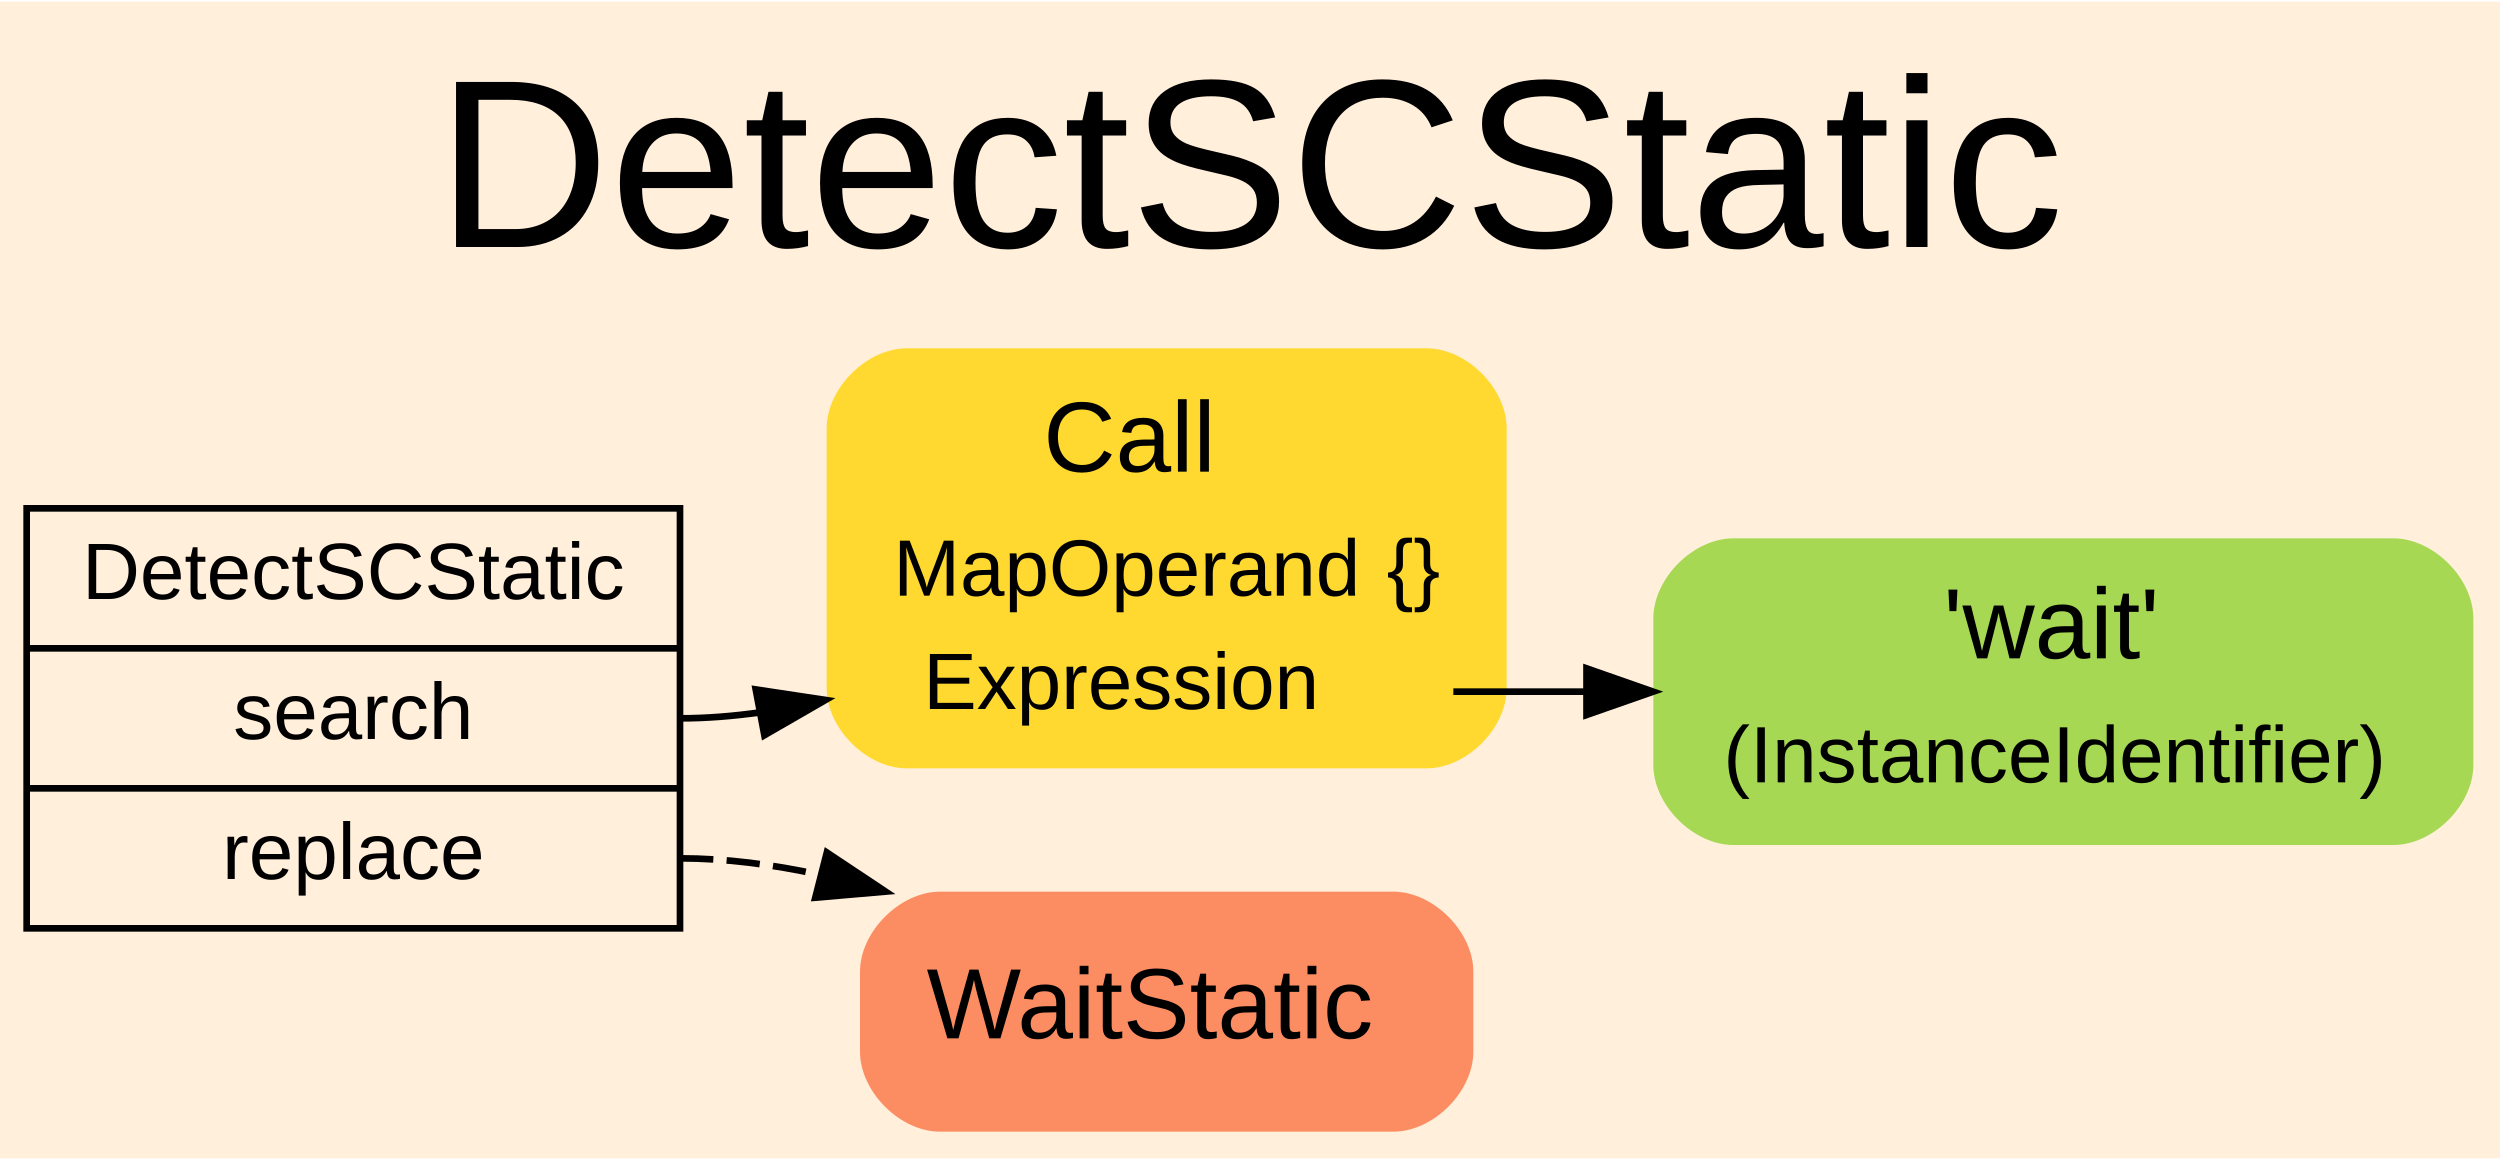
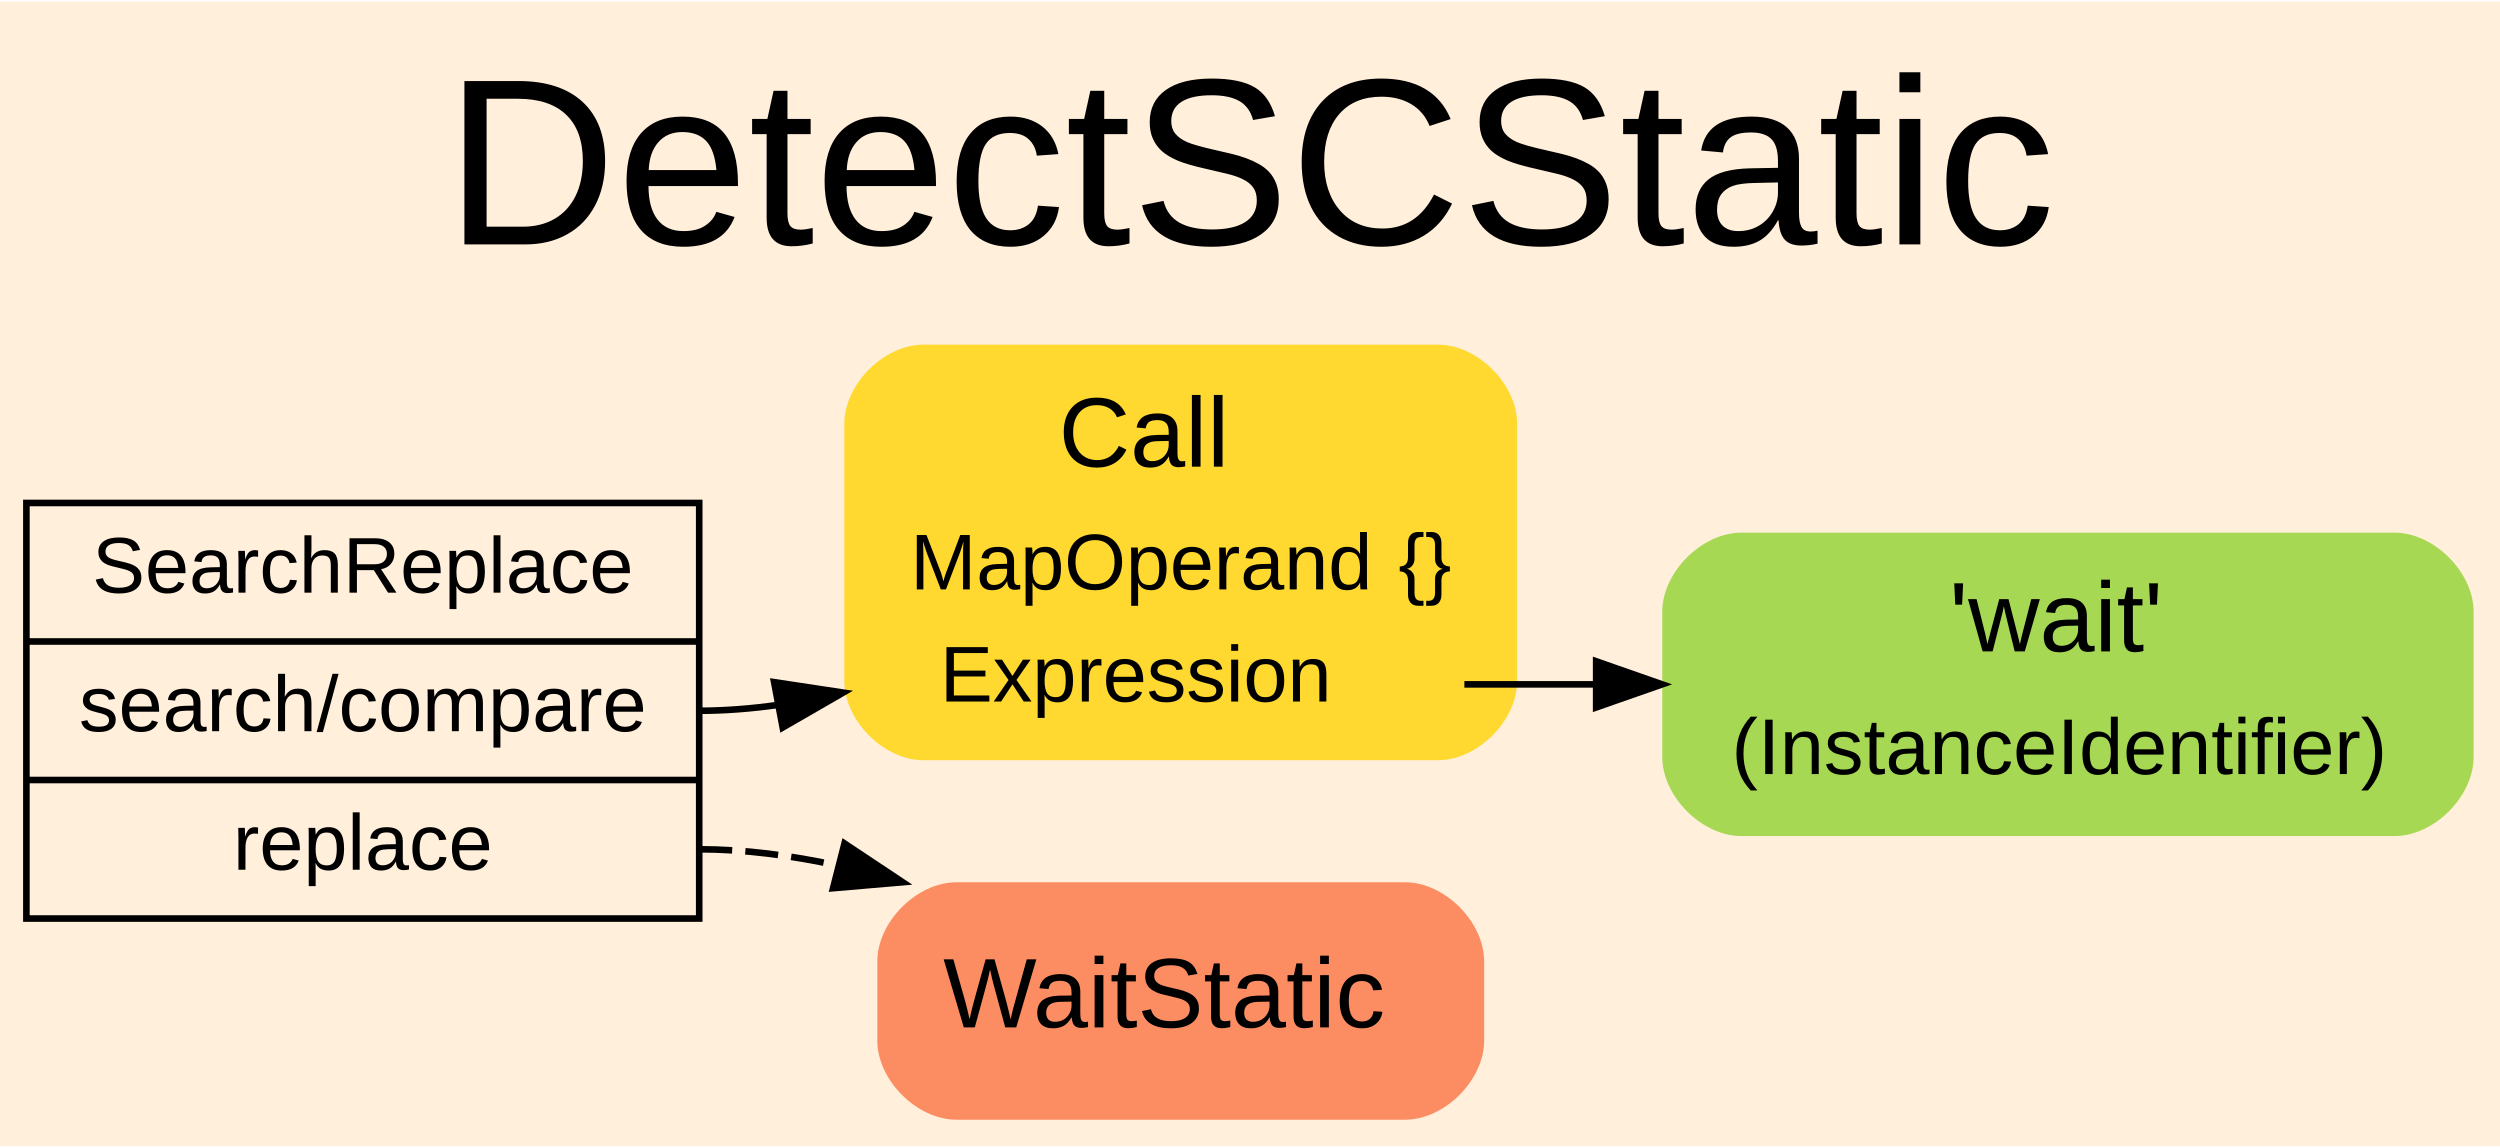
- <svg xmlns="http://www.w3.org/2000/svg" width="375pt" height="174pt" viewBox="0.00 0.00 375.00 173.50">
+ <svg xmlns="http://www.w3.org/2000/svg" width="379pt" height="174pt" viewBox="0.00 0.00 379.00 173.50">
  <g id="graph0" class="graph" transform="scale(1 1) rotate(0) translate(4 169.5)">
-     <polygon fill="#ffefdb" stroke="transparent" points="-4,4 -4,-169.5 371,-169.5 371,4 -4,4" />
-     <text text-anchor="middle" x="183.5" y="-132.7" font-family="Arial" font-size="36.00" fill="#000000">DetectSCStatic</text>
+     <polygon fill="#ffefdb" stroke="transparent" points="-4,4 -4,-169.5 375,-169.5 375,4 -4,4" />
+     <text text-anchor="middle" x="185.5" y="-132.7" font-family="Arial" font-size="36.00" fill="#000000">DetectSCStatic</text>
    <g id="node1" class="node">
-       <polygon fill="#ffefdb" stroke="#000000" points="0,-30.5 0,-93.5 98,-93.5 98,-30.5 0,-30.5" />
-       <text text-anchor="middle" x="49" y="-79.9" font-family="Arial" font-size="12.00" fill="#000000">DetectSCStatic</text>
-       <polyline fill="none" stroke="#000000" points="0,-72.5 98,-72.5 " />
-       <text text-anchor="middle" x="49" y="-58.9" font-family="Arial" font-size="12.00" fill="#000000">search</text>
-       <polyline fill="none" stroke="#000000" points="0,-51.5 98,-51.5 " />
-       <text text-anchor="middle" x="49" y="-37.9" font-family="Arial" font-size="12.00" fill="#000000">replace</text>
+       <polygon fill="#ffefdb" stroke="#000000" points="0,-30.5 0,-93.5 102,-93.5 102,-30.5 0,-30.5" />
+       <text text-anchor="middle" x="51" y="-79.9" font-family="Arial" font-size="12.00" fill="#000000">SearchReplace</text>
+       <polyline fill="none" stroke="#000000" points="0,-72.5 102,-72.5 " />
+       <text text-anchor="middle" x="51" y="-58.9" font-family="Arial" font-size="12.00" fill="#000000">search/compare</text>
+       <polyline fill="none" stroke="#000000" points="0,-51.5 102,-51.5 " />
+       <text text-anchor="middle" x="51" y="-37.9" font-family="Arial" font-size="12.00" fill="#000000">replace</text>
    </g>
    <g id="node2" class="node">
-       <path fill="#ffd92f" stroke="transparent" d="M210,-117.5C210,-117.5 132,-117.5 132,-117.5 126,-117.5 120,-111.5 120,-105.5 120,-105.5 120,-66.5 120,-66.5 120,-60.5 126,-54.5 132,-54.5 132,-54.5 210,-54.5 210,-54.5 216,-54.5 222,-60.5 222,-66.5 222,-66.5 222,-105.5 222,-105.5 222,-111.5 216,-117.5 210,-117.5" />
-       <text text-anchor="start" x="152.5" y="-99" font-family="Arial" font-size="15.00" fill="#000000">Call</text>
-       <text text-anchor="start" x="130" y="-80.4" font-family="Arial" font-size="12.00" fill="#000000">MapOperand</text>
-       <text text-anchor="start" x="204" y="-80.4" font-family="Arial" font-size="12.00" fill="#000000">{}</text>
-       <text text-anchor="start" x="134.5" y="-63.4" font-family="Arial" font-size="12.00" fill="#000000">Expression</text>
+       <path fill="#ffd92f" stroke="transparent" d="M214,-117.5C214,-117.5 136,-117.5 136,-117.5 130,-117.5 124,-111.5 124,-105.5 124,-105.5 124,-66.5 124,-66.5 124,-60.5 130,-54.5 136,-54.5 136,-54.5 214,-54.5 214,-54.5 220,-54.5 226,-60.5 226,-66.5 226,-66.5 226,-105.5 226,-105.5 226,-111.5 220,-117.5 214,-117.5" />
+       <text text-anchor="start" x="156.5" y="-99" font-family="Arial" font-size="15.00" fill="#000000">Call</text>
+       <text text-anchor="start" x="134" y="-80.4" font-family="Arial" font-size="12.00" fill="#000000">MapOperand</text>
+       <text text-anchor="start" x="208" y="-80.4" font-family="Arial" font-size="12.00" fill="#000000">{}</text>
+       <text text-anchor="start" x="138.5" y="-63.4" font-family="Arial" font-size="12.00" fill="#000000">Expression</text>
    </g>
    <g id="edge1" class="edge">
-       <path fill="none" stroke="#000000" d="M98,-62C101.94,-62 105.942,-62.319 109.94,-62.884" />
-       <polygon fill="#000000" stroke="#000000" points="109.354,-66.336 119.83,-64.753 110.654,-59.457 109.354,-66.336" />
+       <path fill="none" stroke="#000000" d="M102,-62C105.94,-62 109.942,-62.319 113.94,-62.884" />
+       <polygon fill="#000000" stroke="#000000" points="113.354,-66.336 123.83,-64.753 114.654,-59.457 113.354,-66.336" />
    </g>
    <g id="node4" class="node">
-       <path fill="#fc8d62" stroke="transparent" d="M205,-36C205,-36 137,-36 137,-36 131,-36 125,-30 125,-24 125,-24 125,-12 125,-12 125,-6 131,0 137,0 137,0 205,0 205,0 211,0 217,-6 217,-12 217,-12 217,-24 217,-24 217,-30 211,-36 205,-36" />
-       <text text-anchor="start" x="135" y="-14" font-family="Arial" font-size="15.00" fill="#000000">WaitStatic</text>
+       <path fill="#fc8d62" stroke="transparent" d="M209,-36C209,-36 141,-36 141,-36 135,-36 129,-30 129,-24 129,-24 129,-12 129,-12 129,-6 135,0 141,0 141,0 209,0 209,0 215,0 221,-6 221,-12 221,-12 221,-24 221,-24 221,-30 215,-36 209,-36" />
+       <text text-anchor="start" x="139" y="-14" font-family="Arial" font-size="15.00" fill="#000000">WaitStatic</text>
    </g>
    <g id="edge2" class="edge">
-       <path fill="none" stroke="#000000" stroke-dasharray="5,2" d="M98,-41C104.874,-41 111.951,-40.061 118.869,-38.562" />
-       <polygon fill="#000000" stroke="#000000" points="120.026,-41.879 128.847,-36.009 118.291,-35.097 120.026,-41.879" />
+       <path fill="none" stroke="#000000" stroke-dasharray="5,2" d="M102,-41C108.874,-41 115.951,-40.061 122.869,-38.562" />
+       <polygon fill="#000000" stroke="#000000" points="124.026,-41.879 132.847,-36.009 122.291,-35.097 124.026,-41.879" />
    </g>
    <g id="node3" class="node">
-       <path fill="#a6d854" stroke="transparent" d="M355,-89C355,-89 256,-89 256,-89 250,-89 244,-83 244,-77 244,-77 244,-55 244,-55 244,-49 250,-43 256,-43 256,-43 355,-43 355,-43 361,-43 367,-49 367,-55 367,-55 367,-77 367,-77 367,-83 361,-89 355,-89" />
-       <text text-anchor="start" x="287.5" y="-71" font-family="Arial" font-size="15.00" fill="#000000">'wait'</text>
-       <text text-anchor="start" x="254.5" y="-52.4" font-family="Arial" font-size="12.00" fill="#000000">(InstanceIdentifier)</text>
+       <path fill="#a6d854" stroke="transparent" d="M359,-89C359,-89 260,-89 260,-89 254,-89 248,-83 248,-77 248,-77 248,-55 248,-55 248,-49 254,-43 260,-43 260,-43 359,-43 359,-43 365,-43 371,-49 371,-55 371,-55 371,-77 371,-77 371,-83 365,-89 359,-89" />
+       <text text-anchor="start" x="291.5" y="-71" font-family="Arial" font-size="15.00" fill="#000000">'wait'</text>
+       <text text-anchor="start" x="258.5" y="-52.4" font-family="Arial" font-size="12.00" fill="#000000">(InstanceIdentifier)</text>
    </g>
    <g id="edge3" class="edge">
-       <path fill="none" stroke="#000000" d="M214,-66C220.359,-66 226.967,-66 233.59,-66" />
-       <polygon fill="#000000" stroke="#000000" points="233.977,-69.5 243.977,-66 233.977,-62.5 233.977,-69.5" />
+       <path fill="none" stroke="#000000" d="M218,-66C224.359,-66 230.967,-66 237.59,-66" />
+       <polygon fill="#000000" stroke="#000000" points="237.977,-69.5 247.977,-66 237.977,-62.5 237.977,-69.5" />
    </g>
  </g>
</svg>
